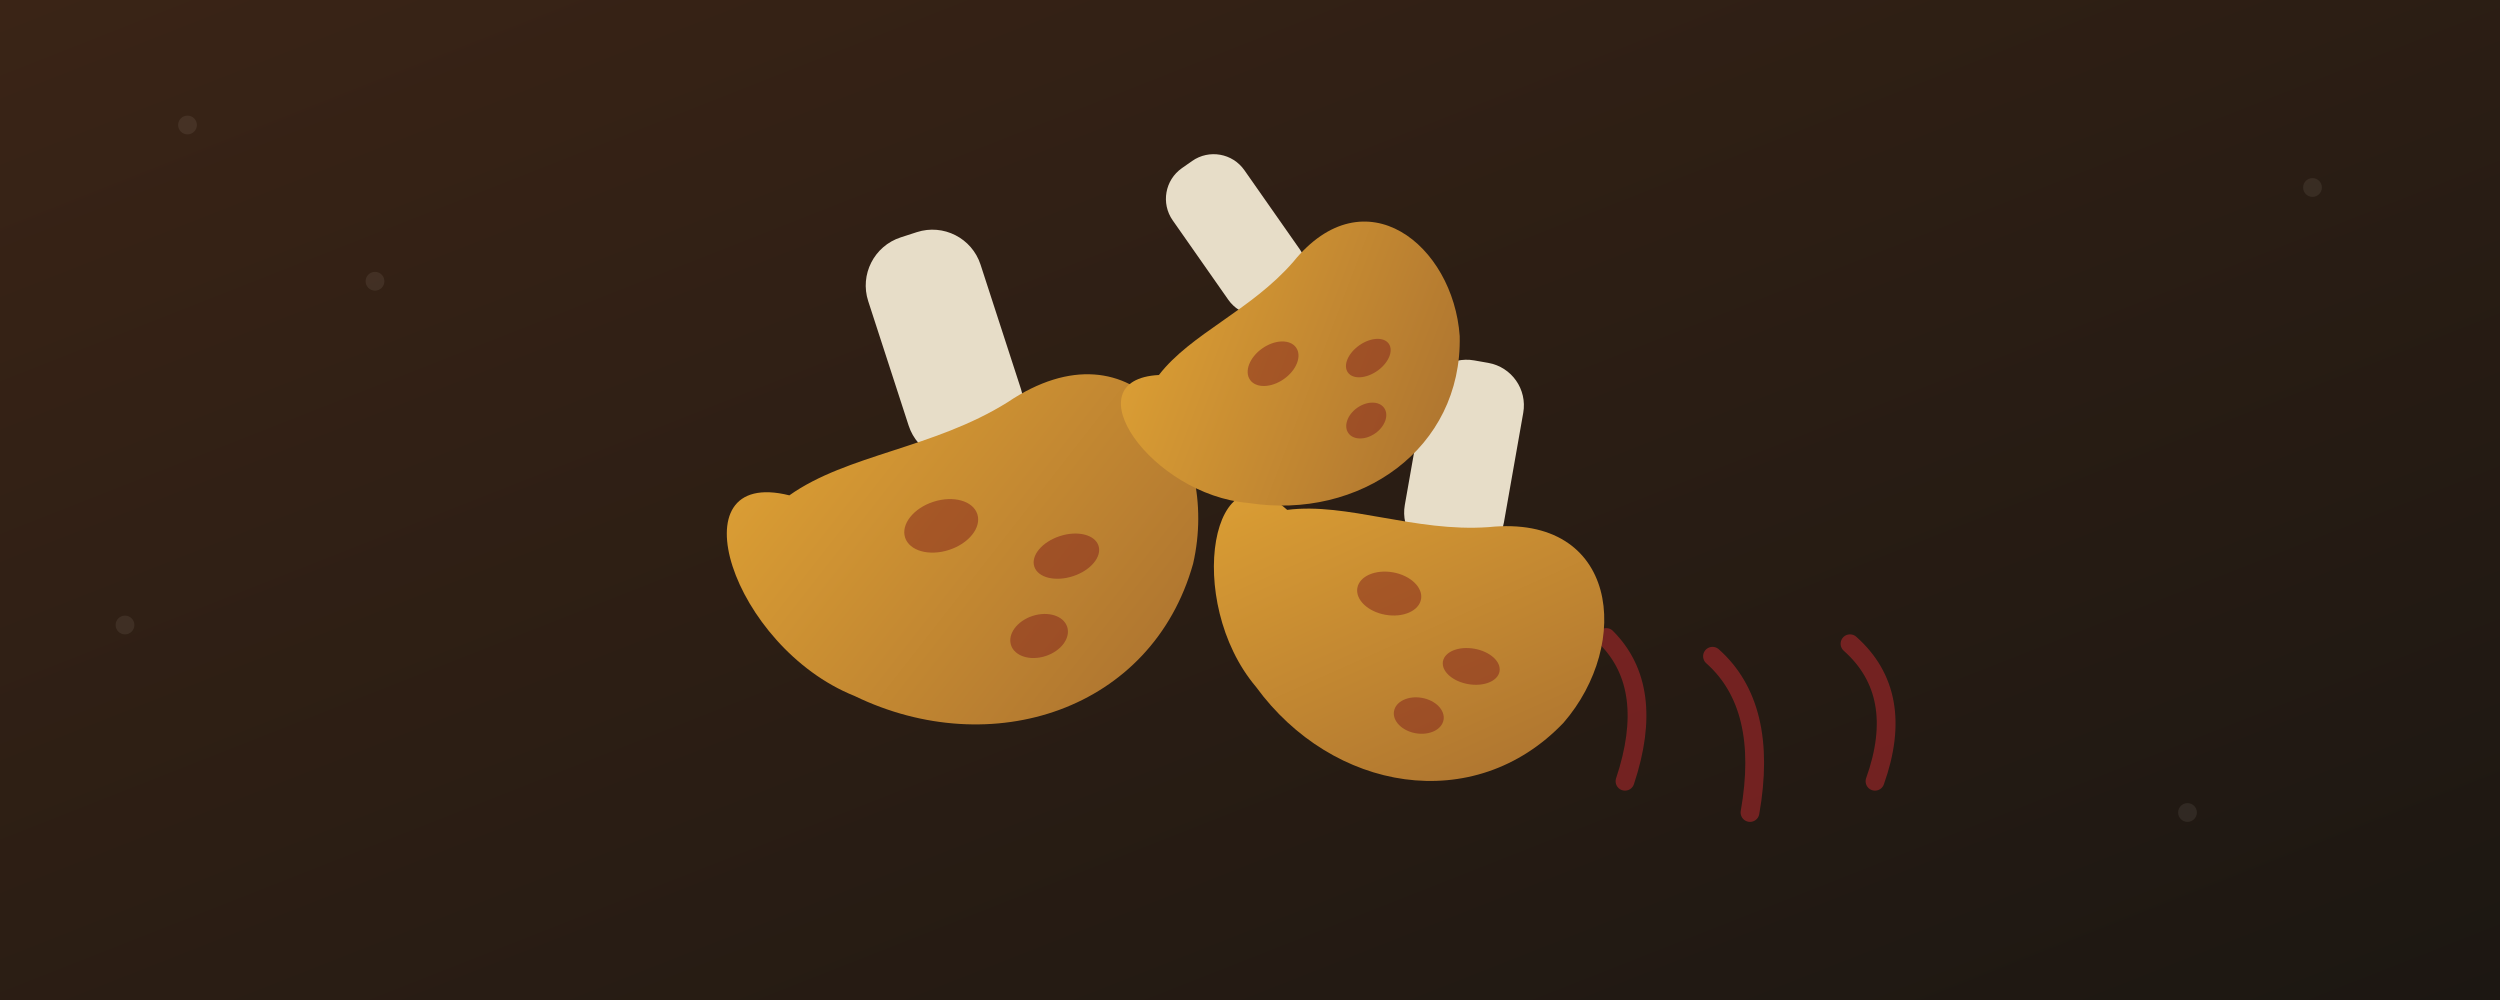
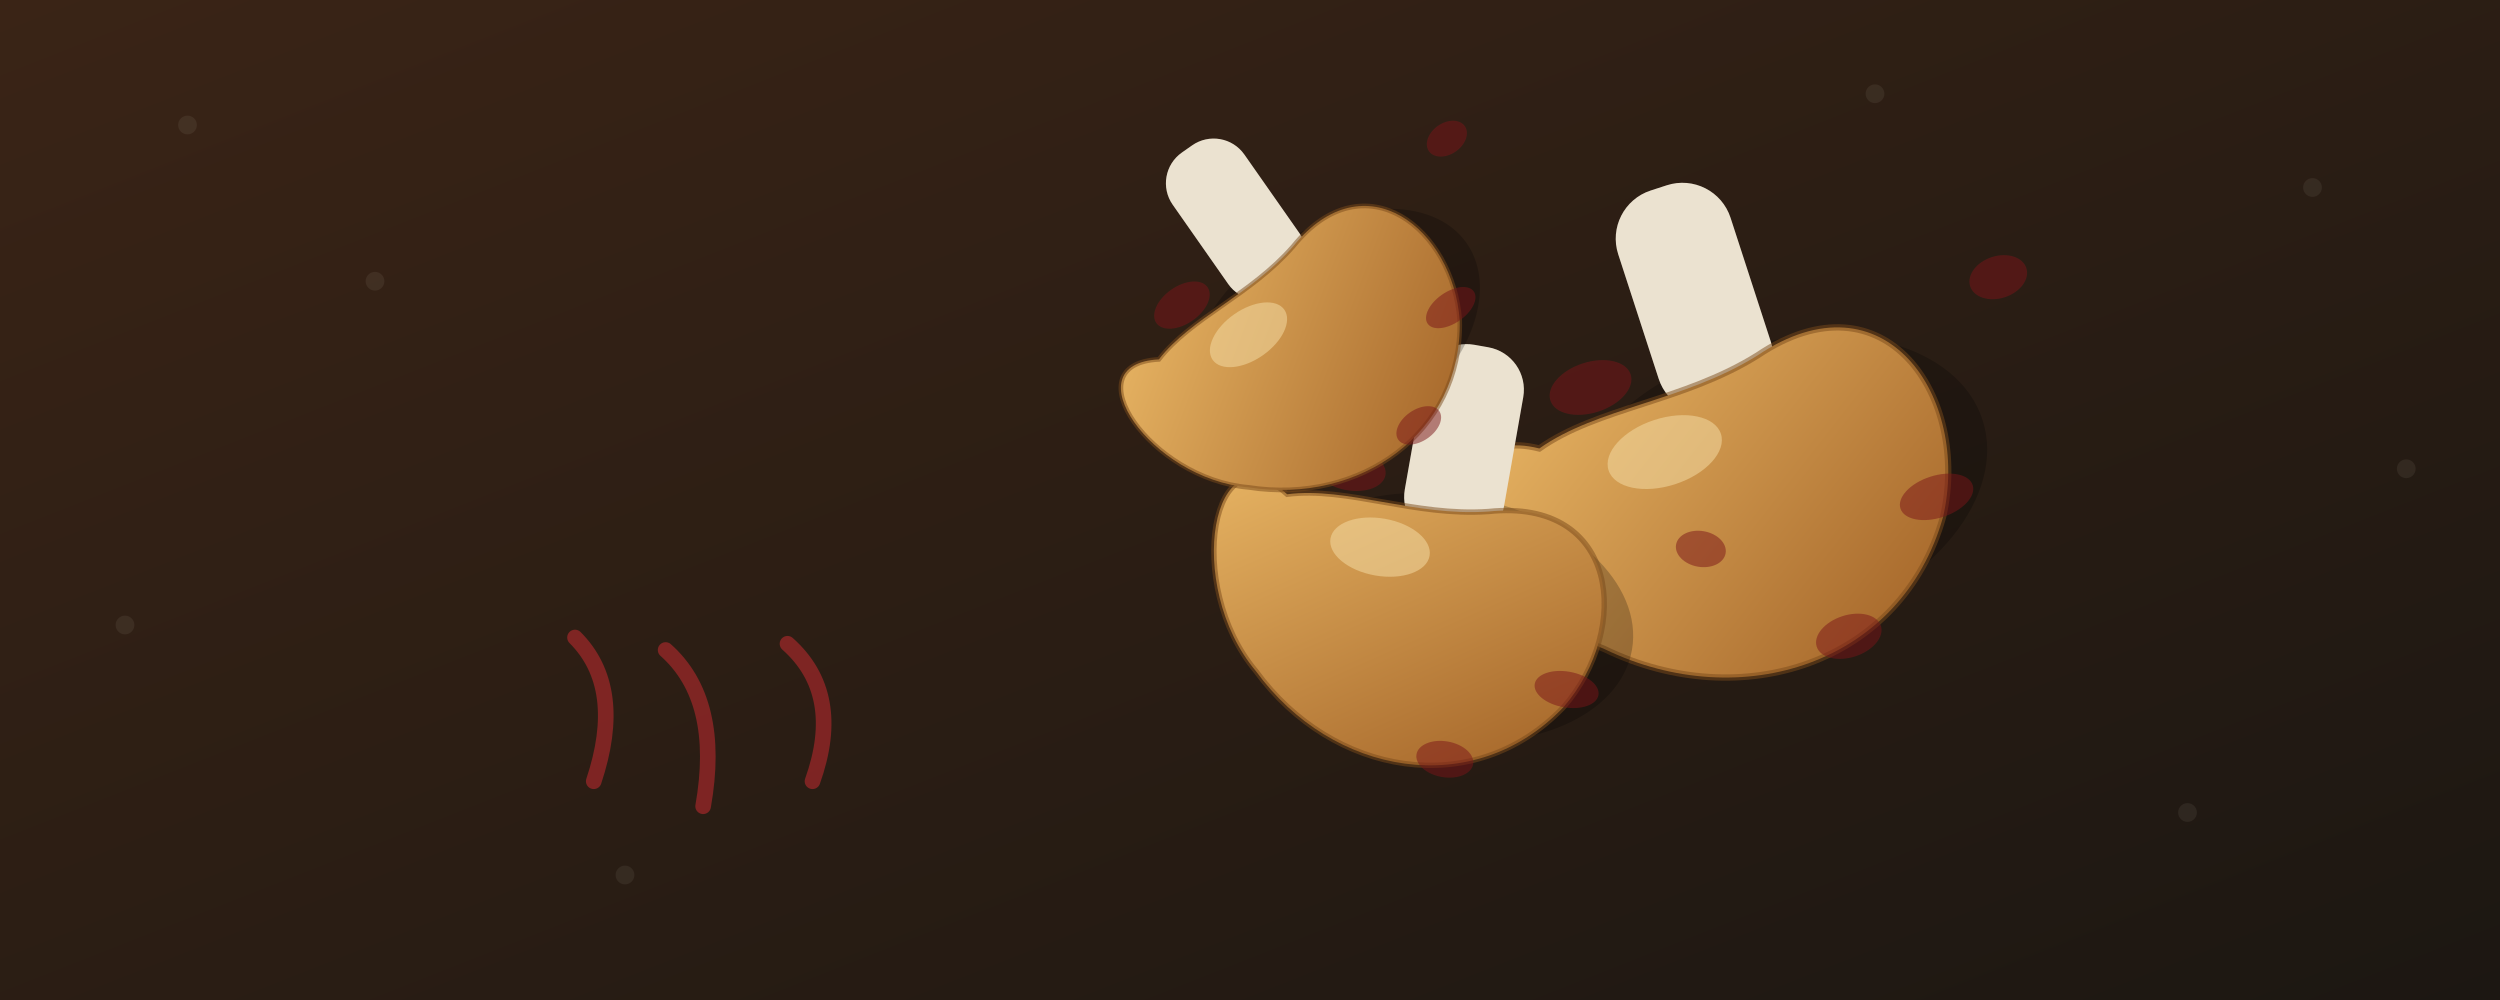
<svg xmlns="http://www.w3.org/2000/svg" viewBox="0 0 800 320" role="img">
  <defs>
    <linearGradient id="bg" x1="0" y1="0" x2="1" y2="1">
      <stop offset="0%" stop-color="#3a2416" />
      <stop offset="100%" stop-color="#1c1712" />
    </linearGradient>
+     <filter id="blur6" x="-50%" y="-50%" width="200%" height="200%">
+       <feGaussianBlur stdDeviation="6" />
+     </filter>
+     <linearGradient id="wing" x1="0" y1="0" x2="1" y2="1">
+       <stop offset="0%" stop-color="#e2a35c" />
+       <stop offset="100%" stop-color="#a9702f" />
+     </linearGradient>
    <linearGradient id="wingskin" x1="0" y1="0" x2="1" y2="1">
-       <stop offset="0%" stop-color="#dc9f34" />
-       <stop offset="100%" stop-color="#a9702f" />
+       <stop offset="0%" stop-color="#e7b463" />
+       <stop offset="100%" stop-color="#a06025" />
    </linearGradient>
  </defs>
  <rect width="800" height="320" fill="url(#bg)" />
-   <g opacity=".08" fill="#f4ead6">
+   <g opacity=".07" fill="#f4ead6">
    <circle cx="60" cy="40" r="3" />
    <circle cx="120" cy="90" r="3" />
    <circle cx="40" cy="200" r="3" />
    <circle cx="740" cy="60" r="3" />
    <circle cx="700" cy="260" r="3" />
+     <circle cx="770" cy="150" r="3" />
+     <circle cx="200" cy="280" r="3" />
+     <circle cx="600" cy="30" r="3" />
  </g>
-   <g fill="none" stroke="#c22a2f" stroke-width="6" stroke-linecap="round" opacity=".5">
-     <path d="M 520 250 q10 -30 -6 -46" />
-     <path d="M 560 260 q6 -34 -12 -50" />
-     <path d="M 600 250 q10 -28 -8 -44" />
-   </g>
-   <g transform="translate(320,165) rotate(-18) scale(1.35)">
+   <g transform="translate(560,150) rotate(-18) scale(1.35)">
+     <ellipse cx="4" cy="6" rx="52" ry="34" fill="#000" opacity=".22" />
    <rect x="-14" y="-70" width="28" height="55" rx="12" fill="#e7ddc8" />
-     <path d="M -46 -20 C -70 -35, -70 10, -46 30 C -20 55, 20 55, 40 25 C 55 0, 45 -35, 10 -25 C -10 -20, -30 -25, -46 -20 Z" fill="url(#wingskin)" />
-     <g fill="#7a1418" opacity=".45">
-       <ellipse cx="-14" cy="-2" rx="9" ry="6" />
-       <ellipse cx="12" cy="14" rx="8" ry="5" />
-       <ellipse cx="0" cy="30" rx="7" ry="5" />
+     <rect x="-14" y="-70" width="28" height="55" rx="12" fill="#fff" opacity=".15" />
+     <path d="M -46 -20 C -70 -35, -70 10, -46 30 C -20 55, 20 55, 40 25 C 55 0, 45 -35, 10 -25 C -10 -20, -30 -25, -46 -20 Z" fill="url(#wingskin)" stroke="#7a4a1a" stroke-width="1.5" stroke-opacity=".5" />
+     <ellipse cx="-18" cy="-10" rx="14" ry="8" fill="#f2d9a0" opacity=".55" />
+     <g fill="#7a1418" opacity=".5">
+       <ellipse cx="-30" cy="-30" rx="10" ry="6" />
+       <ellipse cx="40" cy="20" rx="9" ry="5" />
+       <ellipse cx="10" cy="45" rx="8" ry="5" />
+       <ellipse cx="70" cy="-25" rx="7" ry="5" />
    </g>
  </g>
-   <g transform="translate(460,195) rotate(10) scale(1.15)">
+   <g transform="translate(460,190) rotate(10) scale(1.15)">
+     <ellipse cx="4" cy="6" rx="52" ry="34" fill="#000" opacity=".22" />
    <rect x="-14" y="-70" width="28" height="55" rx="12" fill="#e7ddc8" />
-     <path d="M -46 -20 C -70 -35, -70 10, -46 30 C -20 55, 20 55, 40 25 C 55 0, 45 -35, 10 -25 C -10 -20, -30 -25, -46 -20 Z" fill="url(#wingskin)" />
-     <g fill="#7a1418" opacity=".45">
-       <ellipse cx="-14" cy="-2" rx="9" ry="6" />
-       <ellipse cx="12" cy="14" rx="8" ry="5" />
-       <ellipse cx="0" cy="30" rx="7" ry="5" />
+     <rect x="-14" y="-70" width="28" height="55" rx="12" fill="#fff" opacity=".15" />
+     <path d="M -46 -20 C -70 -35, -70 10, -46 30 C -20 55, 20 55, 40 25 C 55 0, 45 -35, 10 -25 C -10 -20, -30 -25, -46 -20 Z" fill="url(#wingskin)" stroke="#7a4a1a" stroke-width="1.5" stroke-opacity=".5" />
+     <ellipse cx="-18" cy="-10" rx="14" ry="8" fill="#f2d9a0" opacity=".55" />
+     <g fill="#7a1418" opacity=".5">
+       <ellipse cx="-30" cy="-30" rx="10" ry="6" />
+       <ellipse cx="40" cy="20" rx="9" ry="5" />
+       <ellipse cx="10" cy="45" rx="8" ry="5" />
+       <ellipse cx="70" cy="-25" rx="7" ry="5" />
    </g>
  </g>
-   <g transform="translate(420,110) rotate(-35) scale(1.0)">
+   <g transform="translate(420,105) rotate(-35) scale(1.0)">
+     <ellipse cx="4" cy="6" rx="52" ry="34" fill="#000" opacity=".22" />
    <rect x="-14" y="-70" width="28" height="55" rx="12" fill="#e7ddc8" />
-     <path d="M -46 -20 C -70 -35, -70 10, -46 30 C -20 55, 20 55, 40 25 C 55 0, 45 -35, 10 -25 C -10 -20, -30 -25, -46 -20 Z" fill="url(#wingskin)" />
-     <g fill="#7a1418" opacity=".45">
-       <ellipse cx="-14" cy="-2" rx="9" ry="6" />
-       <ellipse cx="12" cy="14" rx="8" ry="5" />
-       <ellipse cx="0" cy="30" rx="7" ry="5" />
+     <rect x="-14" y="-70" width="28" height="55" rx="12" fill="#fff" opacity=".15" />
+     <path d="M -46 -20 C -70 -35, -70 10, -46 30 C -20 55, 20 55, 40 25 C 55 0, 45 -35, 10 -25 C -10 -20, -30 -25, -46 -20 Z" fill="url(#wingskin)" stroke="#7a4a1a" stroke-width="1.5" stroke-opacity=".5" />
+     <ellipse cx="-18" cy="-10" rx="14" ry="8" fill="#f2d9a0" opacity=".55" />
+     <g fill="#7a1418" opacity=".5">
+       <ellipse cx="-30" cy="-30" rx="10" ry="6" />
+       <ellipse cx="40" cy="20" rx="9" ry="5" />
+       <ellipse cx="10" cy="45" rx="8" ry="5" />
+       <ellipse cx="70" cy="-25" rx="7" ry="5" />
    </g>
  </g>
+   <g stroke="#c22a2f" stroke-width="5" stroke-linecap="round" fill="none" opacity=".55">
+     <path d="M 190 250 q10 -30 -6 -46" />
+     <path d="M 225 258 q6 -34 -12 -50" />
+     <path d="M 260 250 q10 -28 -8 -44" />
+   </g>
</svg>
